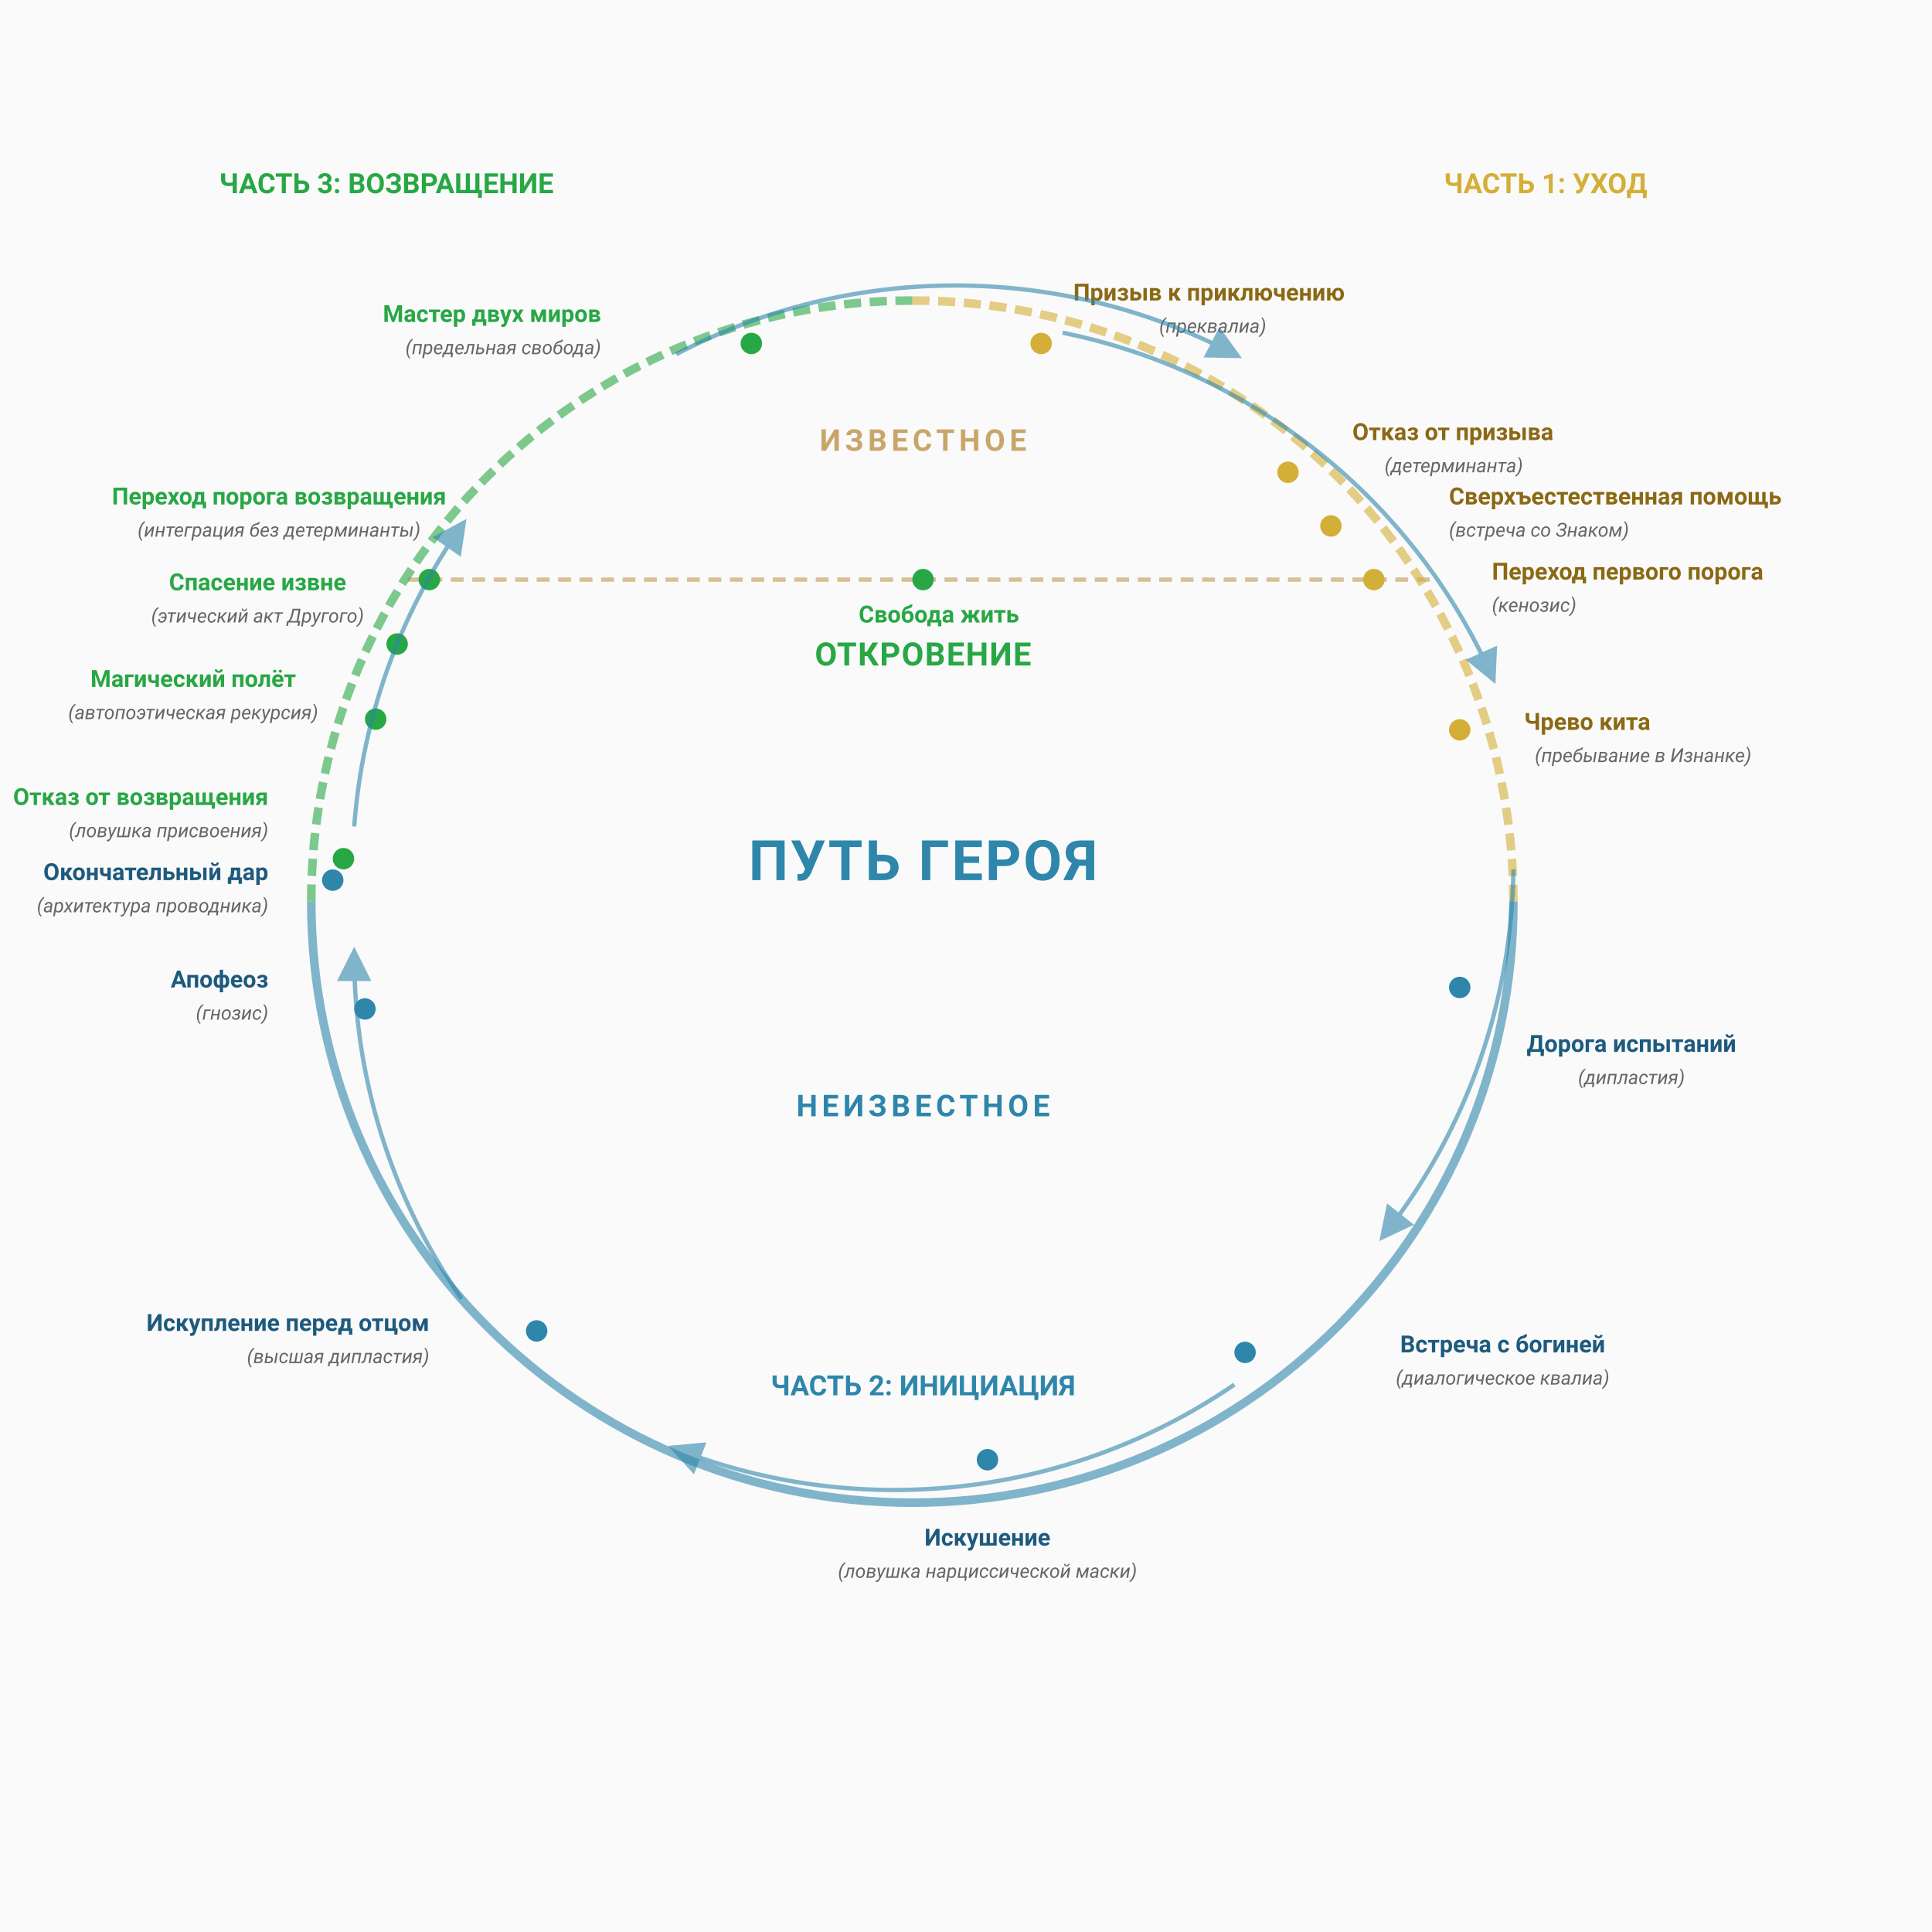
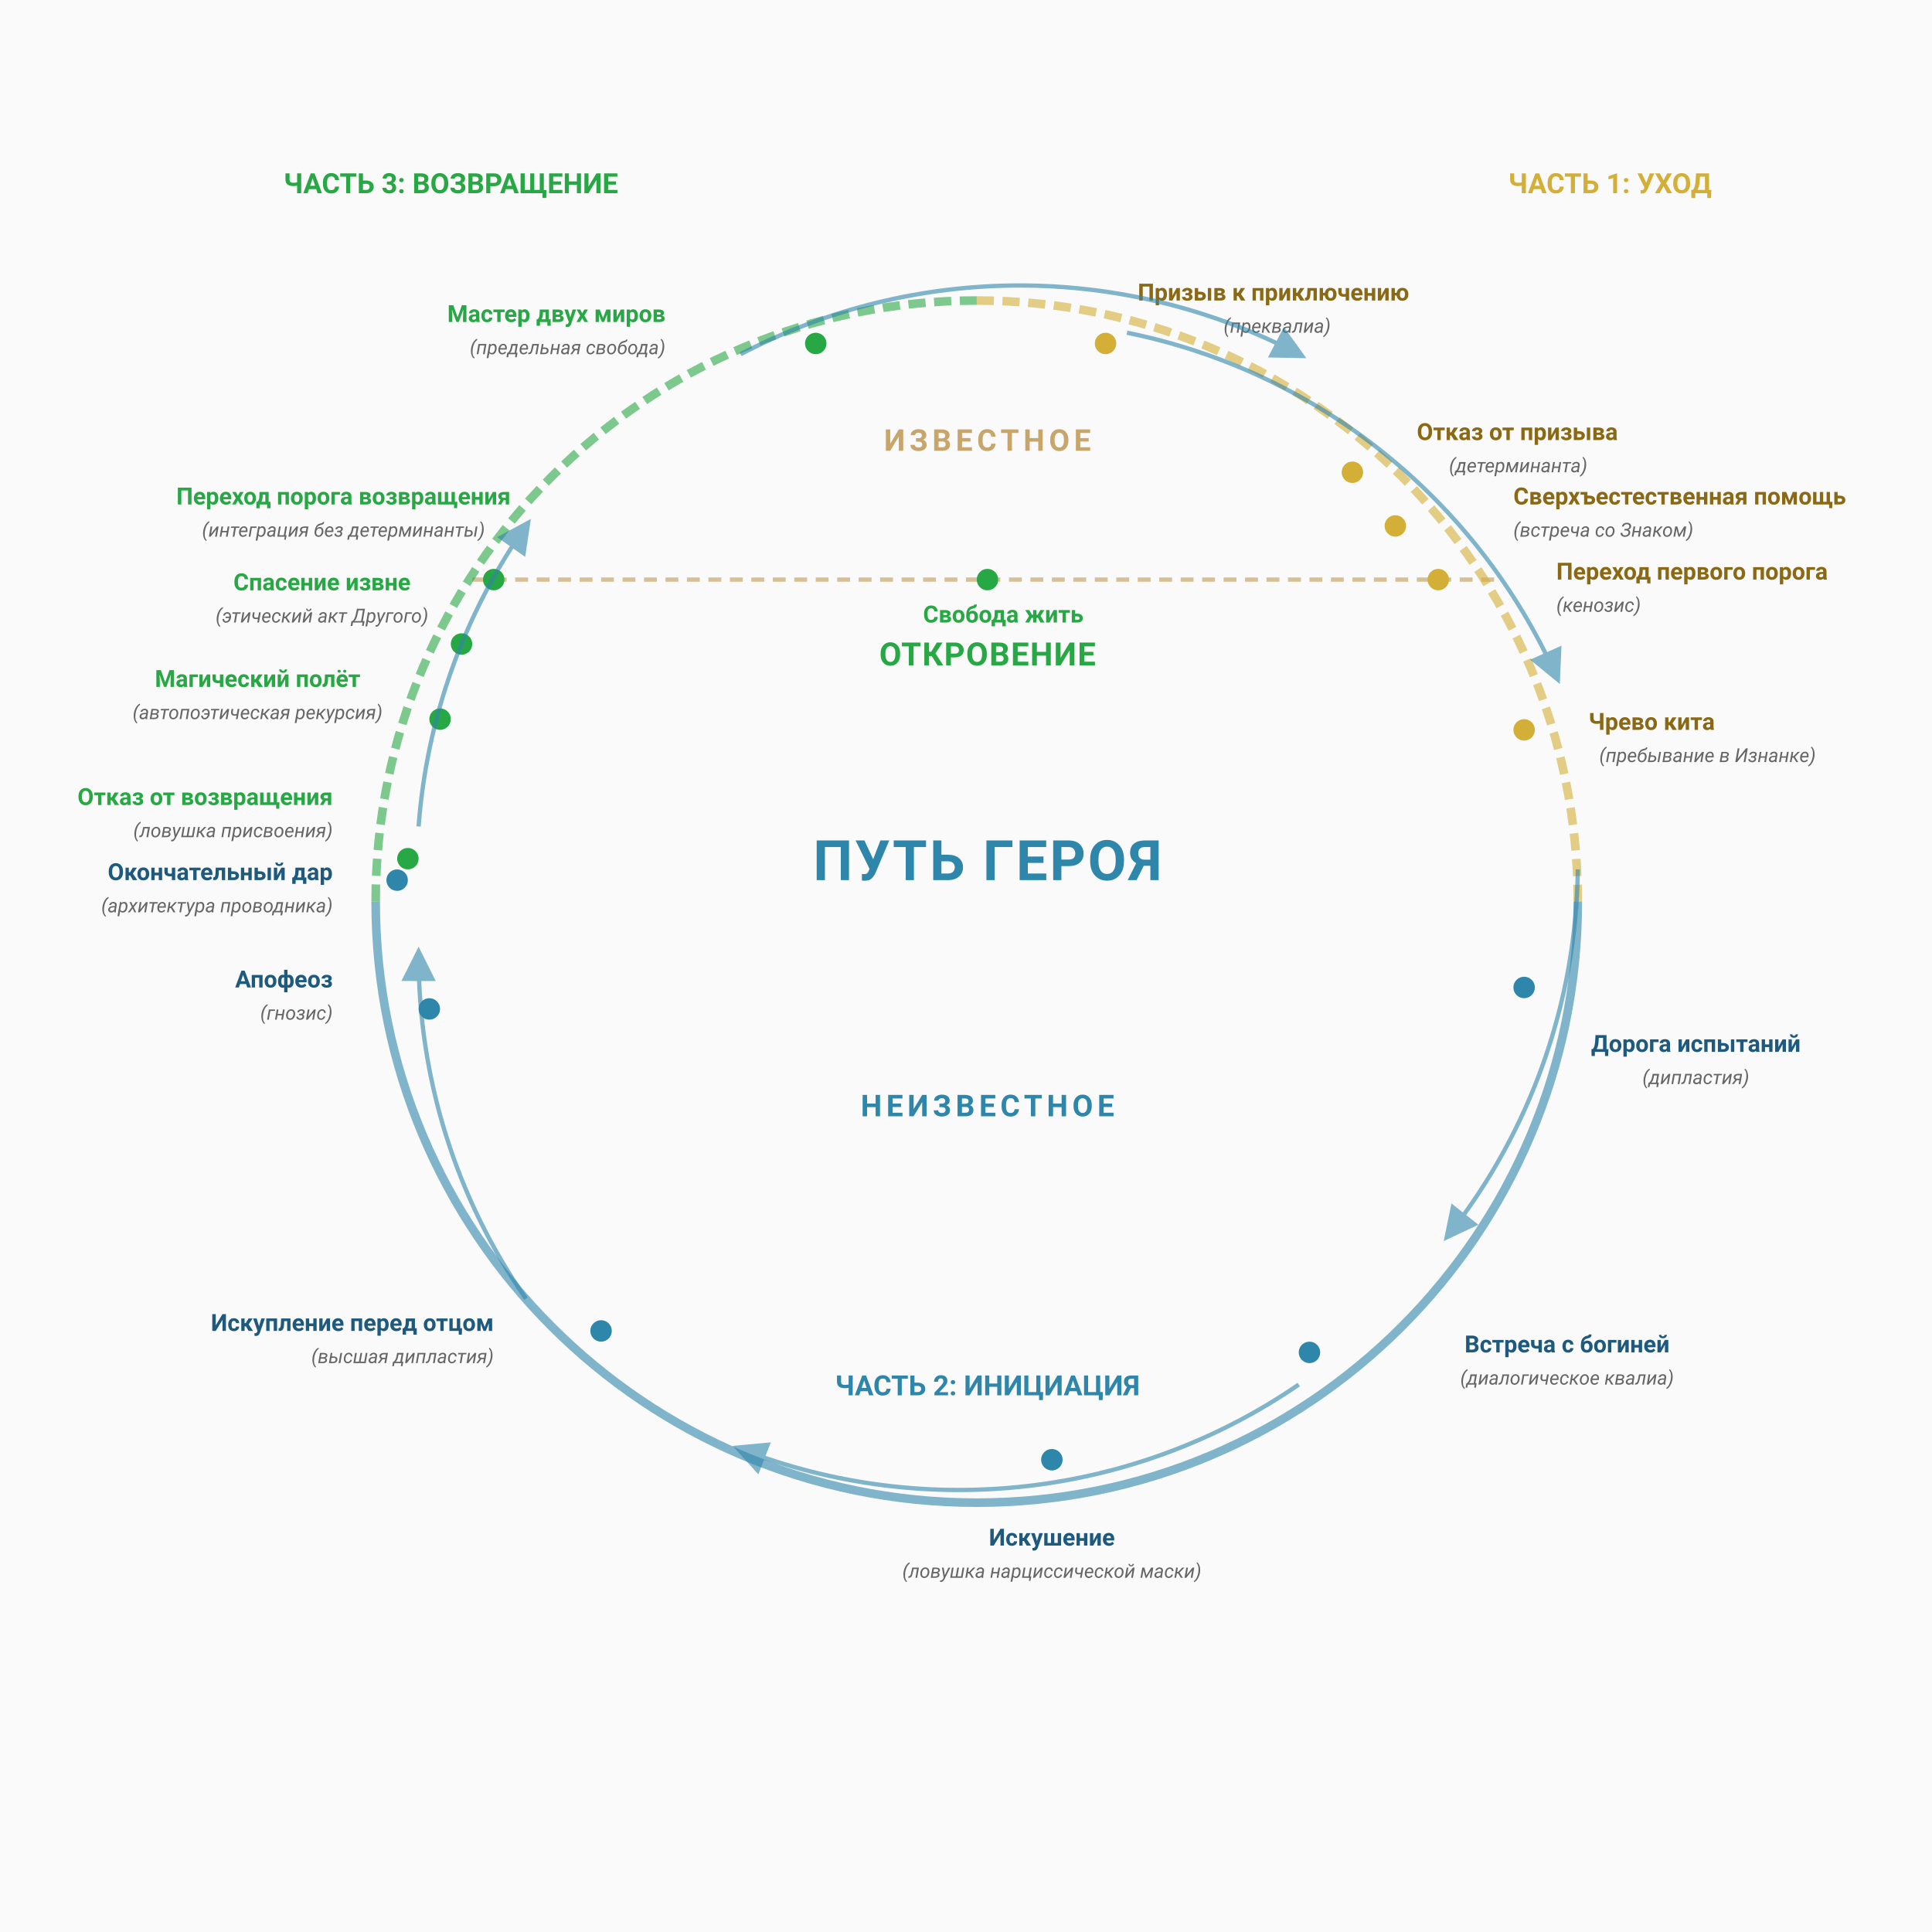
<svg xmlns="http://www.w3.org/2000/svg" viewBox="0 0 900 900" width="900" height="900">
  <defs>
    <marker id="arrow" markerWidth="8" markerHeight="8" refX="6" refY="4" orient="auto">
      <polygon points="0 0, 8 4, 0 8" fill="#2E86AB" />
    </marker>
  </defs>
  <rect width="100%" height="100%" fill="#FAFAFA" />
-   <line x1="190" y1="270" x2="668" y2="270" stroke="#C8A66B" stroke-width="2" stroke-dasharray="6,4" opacity="0.7" />
-   <g text-anchor="middle" font-family="system-ui, -apple-system, 'Segoe UI', Roboto, sans-serif">
-     <text x="430" y="410" font-size="26" font-weight="bold" fill="#2E86AB" letter-spacing="1">ПУТЬ ГЕРОЯ</text>
-     <text x="430" y="310" font-size="15" font-weight="600" fill="#28A745" letter-spacing="0.5">ОТКРОВЕНИЕ</text>
-     <text x="430" y="210" font-size="14" font-weight="bold" fill="#C8A66B" letter-spacing="2">ИЗВЕСТНОЕ</text>
-     <text x="430" y="520" font-size="14" font-weight="bold" fill="#2E86AB" letter-spacing="2">НЕИЗВЕСТНОЕ</text>
-   </g>
-   <path d="M 425 140 A 280 280 0 0 1 705 420" fill="none" stroke="#D4AF37" stroke-width="4" opacity="0.6" stroke-dasharray="8,4" />
-   <path d="M 705 420 A 280 280 0 0 1 145 420" fill="none" stroke="#2E86AB" stroke-width="4" opacity="0.6" />
-   <path d="M 145 420 A 280 280 0 0 1 425 140" fill="none" stroke="#28A745" stroke-width="4" opacity="0.6" stroke-dasharray="8,4" />
-   <g id="departure" font-family="system-ui, -apple-system, 'Segoe UI', Roboto, sans-serif" font-size="11" font-weight="600" fill="#8B6914">
-     <g id="stage-call">
-       <circle cx="485" cy="160" r="5" fill="#D4AF37" />
-       <text x="500" y="140" text-anchor="start">Призыв к приключению</text>
-       <text x="540" y="155" text-anchor="start" font-size="9" font-weight="normal" font-style="italic" fill="#666">(преквалиа)</text>
+   <g transform="translate(30, 0)">
+     <line x1="190" y1="270" x2="668" y2="270" stroke="#C8A66B" stroke-width="2" stroke-dasharray="6,4" opacity="0.7" />
+     <g text-anchor="middle" font-family="system-ui, -apple-system, 'Segoe UI', Roboto, sans-serif">
+       <text x="430" y="410" font-size="26" font-weight="bold" fill="#2E86AB" letter-spacing="1">ПУТЬ ГЕРОЯ</text>
+       <text x="430" y="310" font-size="15" font-weight="600" fill="#28A745" letter-spacing="0.5">ОТКРОВЕНИЕ</text>
+       <text x="430" y="210" font-size="14" font-weight="bold" fill="#C8A66B" letter-spacing="2">ИЗВЕСТНОЕ</text>
+       <text x="430" y="520" font-size="14" font-weight="bold" fill="#2E86AB" letter-spacing="2">НЕИЗВЕСТНОЕ</text>
    </g>
-     <g id="stage-refusal">
-       <circle cx="600" cy="220" r="5" fill="#D4AF37" />
-       <text x="630" y="205" text-anchor="start">Отказ от призыва</text>
-       <text x="645" y="220" text-anchor="start" font-size="9" font-weight="normal" font-style="italic" fill="#666">(детерминанта)</text>
+     <path d="M 425 140 A 280 280 0 0 1 705 420" fill="none" stroke="#D4AF37" stroke-width="4" opacity="0.6" stroke-dasharray="8,4" />
+     <path d="M 705 420 A 280 280 0 0 1 145 420" fill="none" stroke="#2E86AB" stroke-width="4" opacity="0.6" />
+     <path d="M 145 420 A 280 280 0 0 1 425 140" fill="none" stroke="#28A745" stroke-width="4" opacity="0.6" stroke-dasharray="8,4" />
+     <g id="departure" font-family="system-ui, -apple-system, 'Segoe UI', Roboto, sans-serif" font-size="11" font-weight="600" fill="#8B6914">
+       <g id="stage-call">
+         <circle cx="485" cy="160" r="5" fill="#D4AF37" />
+         <text x="500" y="140" text-anchor="start">Призыв к приключению</text>
+         <text x="540" y="155" text-anchor="start" font-size="9" font-weight="normal" font-style="italic" fill="#666">(преквалиа)</text>
+       </g>
+       <g id="stage-refusal">
+         <circle cx="600" cy="220" r="5" fill="#D4AF37" />
+         <text x="630" y="205" text-anchor="start">Отказ от призыва</text>
+         <text x="645" y="220" text-anchor="start" font-size="9" font-weight="normal" font-style="italic" fill="#666">(детерминанта)</text>
+       </g>
+       <g id="stage-help">
+         <circle cx="620" cy="245" r="5" fill="#D4AF37" />
+         <text x="675" y="235" text-anchor="start">Сверхъестественная помощь</text>
+         <text x="675" y="250" text-anchor="start" font-size="9" font-weight="normal" font-style="italic" fill="#666">(встреча со Знаком)</text>
+       </g>
+       <g id="stage-threshold">
+         <circle cx="640" cy="270" r="5" fill="#D4AF37" />
+         <text x="695" y="270" text-anchor="start">Переход первого порога</text>
+         <text x="695" y="285" text-anchor="start" font-size="9" font-weight="normal" font-style="italic" fill="#666">(кенозис)</text>
+       </g>
+       <g id="stage-whale">
+         <circle cx="680" cy="340" r="5" fill="#D4AF37" />
+         <text x="710" y="340" text-anchor="start">Чрево кита</text>
+         <text x="715" y="355" text-anchor="start" font-size="9" font-weight="normal" font-style="italic" fill="#666">(пребывание в Изнанке)</text>
+       </g>
    </g>
-     <g id="stage-help">
-       <circle cx="620" cy="245" r="5" fill="#D4AF37" />
-       <text x="675" y="235" text-anchor="start">Сверхъестественная помощь</text>
-       <text x="675" y="250" text-anchor="start" font-size="9" font-weight="normal" font-style="italic" fill="#666">(встреча со Знаком)</text>
+     <g id="initiation" font-family="system-ui, -apple-system, 'Segoe UI', Roboto, sans-serif" font-size="11" font-weight="600" fill="#1E5A7E">
+       <g id="stage-trials">
+         <circle cx="680" cy="460" r="5" fill="#2E86AB" />
+         <text x="760" y="490" text-anchor="middle">Дорога испытаний</text>
+         <text x="760" y="505" text-anchor="middle" font-size="9" font-weight="normal" font-style="italic" fill="#666">(дипластия)</text>
+       </g>
+       <g id="stage-goddess">
+         <circle cx="580" cy="630" r="5" fill="#2E86AB" />
+         <text x="700" y="630" text-anchor="middle">Встреча с богиней</text>
+         <text x="700" y="645" text-anchor="middle" font-size="9" font-weight="normal" font-style="italic" fill="#666">(диалогическое квалиа)</text>
+       </g>
+       <g id="stage-temptation">
+         <circle cx="460" cy="680" r="5" fill="#2E86AB" />
+         <text x="460" y="720" text-anchor="middle">Искушение</text>
+         <text x="460" y="735" text-anchor="middle" font-size="9" font-weight="normal" font-style="italic" fill="#666">(ловушка нарциссической маски)</text>
+       </g>
+       <g id="stage-father">
+         <circle cx="250" cy="620" r="5" fill="#2E86AB" />
+         <text x="200" y="620" text-anchor="end">Искупление перед отцом</text>
+         <text x="200" y="635" text-anchor="end" font-size="9" font-weight="normal" font-style="italic" fill="#666">(высшая дипластия)</text>
+       </g>
+       <g id="stage-apotheosis">
+         <circle cx="170" cy="470" r="5" fill="#2E86AB" />
+         <text x="125" y="460" text-anchor="end">Апофеоз</text>
+         <text x="125" y="475" text-anchor="end" font-size="9" font-weight="normal" font-style="italic" fill="#666">(гнозис)</text>
+       </g>
+       <g id="stage-gift">
+         <circle cx="155" cy="410" r="5" fill="#2E86AB" />
+         <text x="125" y="410" text-anchor="end">Окончательный дар</text>
+         <text x="125" y="425" text-anchor="end" font-size="9" font-weight="normal" font-style="italic" fill="#666">(архитектура проводника)</text>
+       </g>
    </g>
-     <g id="stage-threshold">
-       <circle cx="640" cy="270" r="5" fill="#D4AF37" />
-       <text x="695" y="270" text-anchor="start">Переход первого порога</text>
-       <text x="695" y="285" text-anchor="start" font-size="9" font-weight="normal" font-style="italic" fill="#666">(кенозис)</text>
+     <g id="return" font-family="system-ui, -apple-system, 'Segoe UI', Roboto, sans-serif" font-size="11" font-weight="600" fill="#28A745">
+       <g id="stage-refusal-return">
+         <circle cx="160" cy="400" r="5" fill="#28A745" />
+         <text x="125" y="375" text-anchor="end">Отказ от возвращения</text>
+         <text x="125" y="390" text-anchor="end" font-size="9" font-weight="normal" font-style="italic" fill="#666">(ловушка присвоения)</text>
+       </g>
+       <g id="stage-flight">
+         <circle cx="175" cy="335" r="5" fill="#28A745" />
+         <text x="90" y="320" text-anchor="middle">Магический полёт</text>
+         <text x="90" y="335" text-anchor="middle" font-size="9" font-weight="normal" font-style="italic" fill="#666">(автопоэтическая рекурсия)</text>
+       </g>
+       <g id="stage-rescue">
+         <circle cx="185" cy="300" r="5" fill="#28A745" />
+         <text x="120" y="275" text-anchor="middle">Спасение извне</text>
+         <text x="120" y="290" text-anchor="middle" font-size="9" font-weight="normal" font-style="italic" fill="#666">(этический акт Другого)</text>
+       </g>
+       <g id="stage-return-threshold">
+         <circle cx="200" cy="270" r="5" fill="#28A745" />
+         <text x="130" y="235" text-anchor="middle">Переход порога возвращения</text>
+         <text x="130" y="250" text-anchor="middle" font-size="9" font-weight="normal" font-style="italic" fill="#666">(интеграция без детерминанты)</text>
+       </g>
+       <g id="stage-master">
+         <circle cx="350" cy="160" r="5" fill="#28A745" />
+         <text x="280" y="150" text-anchor="end">Мастер двух миров</text>
+         <text x="280" y="165" text-anchor="end" font-size="9" font-weight="normal" font-style="italic" fill="#666">(предельная свобода)</text>
+       </g>
+       <g id="stage-freedom">
+         <circle cx="430" cy="270" r="5" fill="#28A745" />
+         <text x="400" y="290" text-anchor="start">Свобода жить</text>
+       </g>
    </g>
-     <g id="stage-whale">
-       <circle cx="680" cy="340" r="5" fill="#D4AF37" />
-       <text x="710" y="340" text-anchor="start">Чрево кита</text>
-       <text x="715" y="355" text-anchor="start" font-size="9" font-weight="normal" font-style="italic" fill="#666">(пребывание в Изнанке)</text>
+     <g font-family="system-ui, -apple-system, 'Segoe UI', Roboto, sans-serif" font-size="13" font-weight="bold">
+       <text x="720" y="90" fill="#D4AF37" text-anchor="middle">ЧАСТЬ 1: УХОД</text>
+       <text x="430" y="650" fill="#2E86AB" text-anchor="middle">ЧАСТЬ 2: ИНИЦИАЦИЯ</text>
+       <text x="180" y="90" fill="#28A745" text-anchor="middle">ЧАСТЬ 3: ВОЗВРАЩЕНИЕ</text>
+     </g>
+     <g fill="none" stroke="#2E86AB" stroke-width="2" marker-end="url(#arrow)" opacity="0.6">
+       <path d="M 495 155 A 280 280 0 0 1 695 315" />
+       <path d="M 315 165 A 280 280 0 0 1 575 165" />
+       <path d="M 165 385 A 280 280 0 0 1 215 245" />
+       <path d="M 705 405 A 280 280 0 0 1 645 575" />
+       <path d="M 575 645 A 280 280 0 0 1 315 675" />
+       <path d="M 215 605 A 280 280 0 0 1 165 445" />
    </g>
  </g>
-   <g id="initiation" font-family="system-ui, -apple-system, 'Segoe UI', Roboto, sans-serif" font-size="11" font-weight="600" fill="#1E5A7E">
-     <g id="stage-trials">
-       <circle cx="680" cy="460" r="5" fill="#2E86AB" />
-       <text x="760" y="490" text-anchor="middle">Дорога испытаний</text>
-       <text x="760" y="505" text-anchor="middle" font-size="9" font-weight="normal" font-style="italic" fill="#666">(дипластия)</text>
-     </g>
-     <g id="stage-goddess">
-       <circle cx="580" cy="630" r="5" fill="#2E86AB" />
-       <text x="700" y="630" text-anchor="middle">Встреча с богиней</text>
-       <text x="700" y="645" text-anchor="middle" font-size="9" font-weight="normal" font-style="italic" fill="#666">(диалогическое квалиа)</text>
-     </g>
-     <g id="stage-temptation">
-       <circle cx="460" cy="680" r="5" fill="#2E86AB" />
-       <text x="460" y="720" text-anchor="middle">Искушение</text>
-       <text x="460" y="735" text-anchor="middle" font-size="9" font-weight="normal" font-style="italic" fill="#666">(ловушка нарциссической маски)</text>
-     </g>
-     <g id="stage-father">
-       <circle cx="250" cy="620" r="5" fill="#2E86AB" />
-       <text x="200" y="620" text-anchor="end">Искупление перед отцом</text>
-       <text x="200" y="635" text-anchor="end" font-size="9" font-weight="normal" font-style="italic" fill="#666">(высшая дипластия)</text>
-     </g>
-     <g id="stage-apotheosis">
-       <circle cx="170" cy="470" r="5" fill="#2E86AB" />
-       <text x="125" y="460" text-anchor="end">Апофеоз</text>
-       <text x="125" y="475" text-anchor="end" font-size="9" font-weight="normal" font-style="italic" fill="#666">(гнозис)</text>
-     </g>
-     <g id="stage-gift">
-       <circle cx="155" cy="410" r="5" fill="#2E86AB" />
-       <text x="125" y="410" text-anchor="end">Окончательный дар</text>
-       <text x="125" y="425" text-anchor="end" font-size="9" font-weight="normal" font-style="italic" fill="#666">(архитектура проводника)</text>
-     </g>
-   </g>
-   <g id="return" font-family="system-ui, -apple-system, 'Segoe UI', Roboto, sans-serif" font-size="11" font-weight="600" fill="#28A745">
-     <g id="stage-refusal-return">
-       <circle cx="160" cy="400" r="5" fill="#28A745" />
-       <text x="125" y="375" text-anchor="end">Отказ от возвращения</text>
-       <text x="125" y="390" text-anchor="end" font-size="9" font-weight="normal" font-style="italic" fill="#666">(ловушка присвоения)</text>
-     </g>
-     <g id="stage-flight">
-       <circle cx="175" cy="335" r="5" fill="#28A745" />
-       <text x="90" y="320" text-anchor="middle">Магический полёт</text>
-       <text x="90" y="335" text-anchor="middle" font-size="9" font-weight="normal" font-style="italic" fill="#666">(автопоэтическая рекурсия)</text>
-     </g>
-     <g id="stage-rescue">
-       <circle cx="185" cy="300" r="5" fill="#28A745" />
-       <text x="120" y="275" text-anchor="middle">Спасение извне</text>
-       <text x="120" y="290" text-anchor="middle" font-size="9" font-weight="normal" font-style="italic" fill="#666">(этический акт Другого)</text>
-     </g>
-     <g id="stage-return-threshold">
-       <circle cx="200" cy="270" r="5" fill="#28A745" />
-       <text x="130" y="235" text-anchor="middle">Переход порога возвращения</text>
-       <text x="130" y="250" text-anchor="middle" font-size="9" font-weight="normal" font-style="italic" fill="#666">(интеграция без детерминанты)</text>
-     </g>
-     <g id="stage-master">
-       <circle cx="350" cy="160" r="5" fill="#28A745" />
-       <text x="280" y="150" text-anchor="end">Мастер двух миров</text>
-       <text x="280" y="165" text-anchor="end" font-size="9" font-weight="normal" font-style="italic" fill="#666">(предельная свобода)</text>
-     </g>
-     <g id="stage-freedom">
-       <circle cx="430" cy="270" r="5" fill="#28A745" />
-       <text x="400" y="290" text-anchor="start">Свобода жить</text>
-     </g>
-   </g>
-   <g font-family="system-ui, -apple-system, 'Segoe UI', Roboto, sans-serif" font-size="13" font-weight="bold">
-     <text x="720" y="90" fill="#D4AF37" text-anchor="middle">ЧАСТЬ 1: УХОД</text>
-     <text x="430" y="650" fill="#2E86AB" text-anchor="middle">ЧАСТЬ 2: ИНИЦИАЦИЯ</text>
-     <text x="180" y="90" fill="#28A745" text-anchor="middle">ЧАСТЬ 3: ВОЗВРАЩЕНИЕ</text>
-   </g>
-   <g fill="none" stroke="#2E86AB" stroke-width="2" marker-end="url(#arrow)" opacity="0.6">
-     <path d="M 495 155 A 280 280 0 0 1 695 315" />
-     <path d="M 315 165 A 280 280 0 0 1 575 165" />
-     <path d="M 165 385 A 280 280 0 0 1 215 245" />
-     <path d="M 705 405 A 280 280 0 0 1 645 575" />
-     <path d="M 575 645 A 280 280 0 0 1 315 675" />
-     <path d="M 215 605 A 280 280 0 0 1 165 445" />
-   </g>
</svg>
